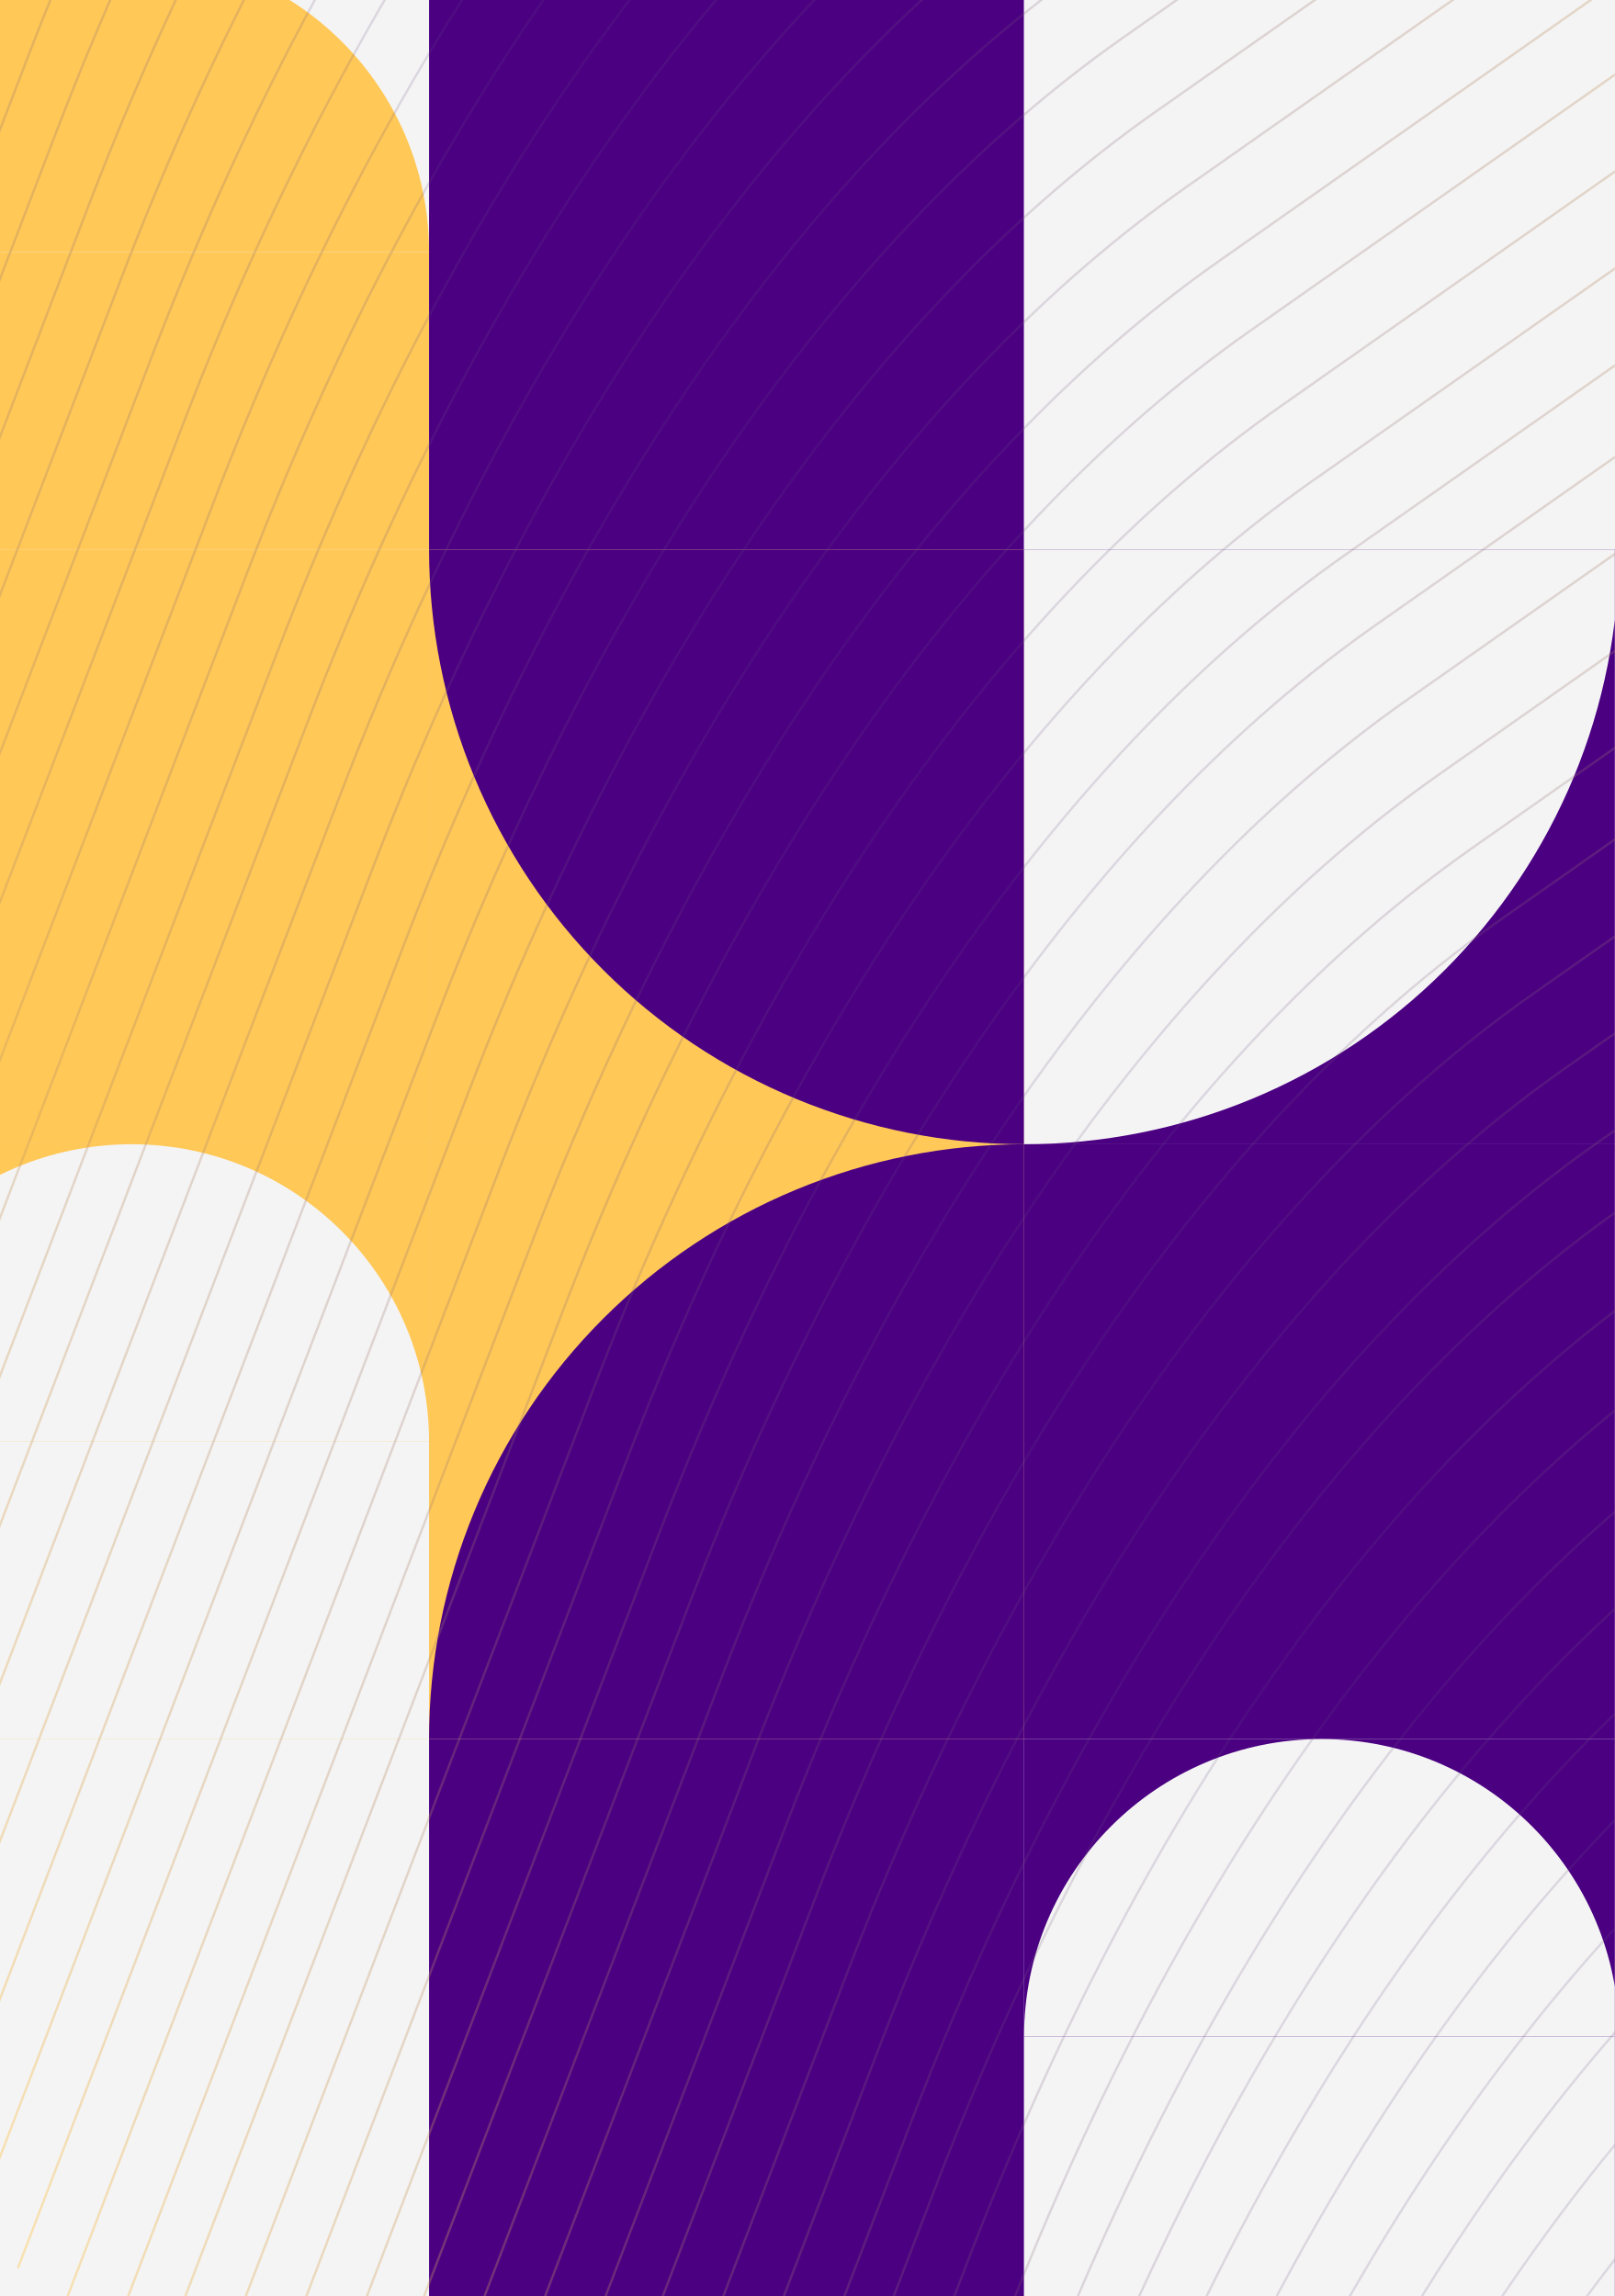
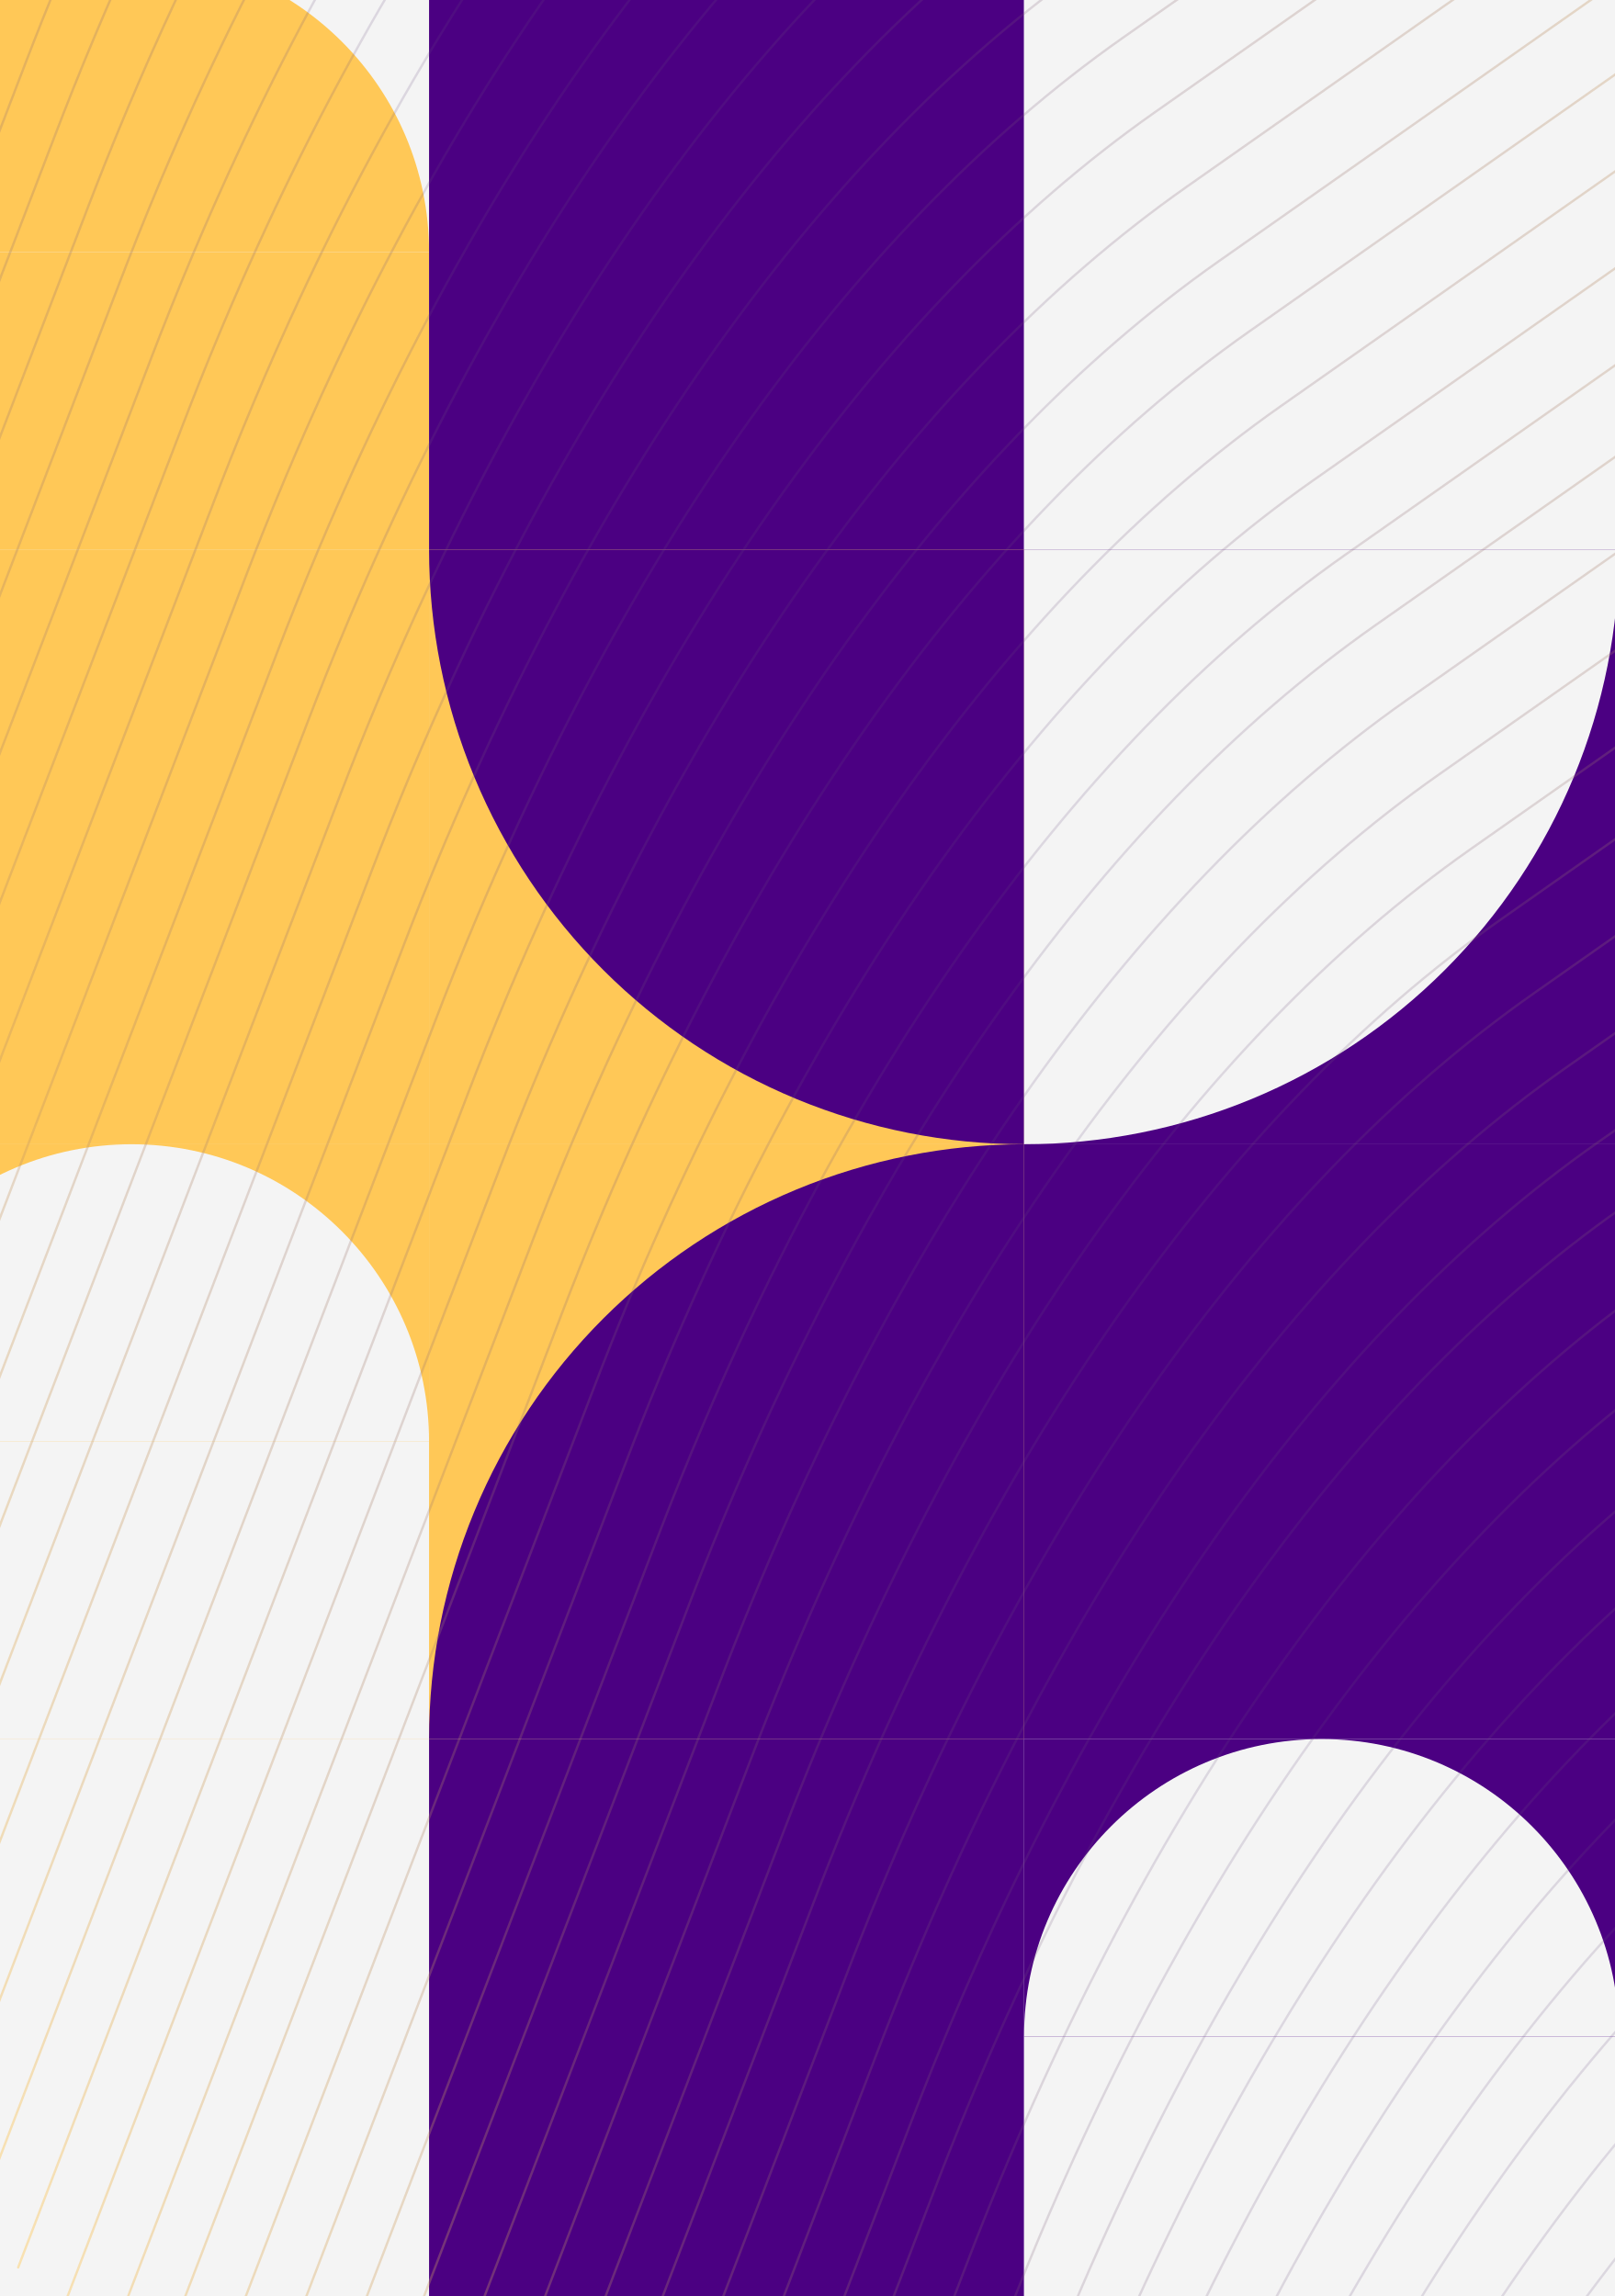
<svg xmlns="http://www.w3.org/2000/svg" width="720" height="1024" viewBox="0 0 720 1024" fill="none">
-   <g clip-path="url(#clip0_410_6756)">
+   <g clipPath="url(#clip0_410_6756)">
    <rect x="191.306" y="245.047" width="265.282" height="265.282" transform="rotate(180 191.306 245.047)" fill="#F4F4F4" />
    <rect x="191.306" y="245.047" width="265.282" height="132.641" transform="rotate(180 191.306 245.047)" fill="#FFC857" />
    <path d="M58.665 -20.235C-14.591 -20.235 -73.977 39.151 -73.977 112.406L191.306 112.406C191.306 39.151 131.92 -20.235 58.665 -20.235Z" fill="#FFC857" />
    <rect width="265.282" height="265.282" transform="matrix(-1 0 0 1 456.588 -20.235)" fill="#4B0082" />
    <rect width="265.282" height="265.282" transform="matrix(1 0 0 -1 456.588 245.047)" fill="#F4F4F4" />
    <rect x="191.306" y="510.33" width="265.282" height="265.282" transform="rotate(180 191.306 510.33)" fill="#FFC857" />
    <rect width="265.282" height="265.282" transform="matrix(-1 0 0 1 456.588 245.047)" fill="#FFC857" />
    <path d="M191.306 245.047C191.306 279.885 198.167 314.381 211.499 346.566C224.831 378.752 244.371 407.996 269.005 432.63C293.639 457.264 322.883 476.804 355.069 490.136C387.254 503.468 421.751 510.33 456.588 510.33L456.588 245.047H191.306Z" fill="#4B0082" />
    <rect width="265.282" height="265.282" transform="matrix(1 0 0 -1 456.588 510.33)" fill="#4B0082" />
    <path d="M721.87 245.047C721.87 279.885 715.008 314.381 701.677 346.566C688.345 378.752 668.805 407.996 644.171 432.63C619.537 457.264 590.293 476.804 558.107 490.136C525.922 503.468 491.425 510.33 456.588 510.33L456.588 245.047H721.87Z" fill="#F4F4F4" />
    <rect x="191.306" y="775.612" width="265.282" height="265.282" transform="rotate(180 191.306 775.612)" fill="#FFC857" />
    <rect x="191.306" y="775.612" width="265.282" height="132.641" transform="rotate(180 191.306 775.612)" fill="#F4F4F4" />
    <path d="M58.665 510.33C-14.591 510.33 -73.977 569.715 -73.977 642.971H191.306C191.306 569.715 131.92 510.33 58.665 510.33Z" fill="#F4F4F4" />
    <rect width="265.282" height="265.282" transform="matrix(-1 0 0 1 456.588 510.33)" fill="#FFC857" />
    <path d="M191.306 775.612C191.306 740.775 198.167 706.278 211.499 674.093C224.831 641.907 244.371 612.663 269.005 588.029C293.639 563.395 322.883 543.855 355.069 530.523C387.254 517.191 421.751 510.33 456.588 510.33L456.588 775.612H191.306Z" fill="#4B0082" />
    <rect width="265.282" height="265.282" transform="matrix(1 0 0 -1 456.588 775.612)" fill="#4B0082" />
    <rect x="191.306" y="1040.89" width="265.282" height="265.282" transform="rotate(180 191.306 1040.89)" fill="#F4F4F4" />
    <rect width="265.282" height="265.282" transform="matrix(-1 0 0 1 456.588 775.612)" fill="#4B0082" />
    <rect width="265.282" height="265.282" transform="matrix(1 0 0 -1 456.588 1040.89)" fill="#4B0082" />
    <rect width="265.282" height="132.641" transform="matrix(1 0 0 -1 456.588 1040.89)" fill="#F4F4F4" />
    <path d="M589.229 775.612C515.973 775.612 456.588 834.997 456.588 908.253H721.87C721.87 834.997 662.485 775.612 589.229 775.612Z" fill="#F4F4F4" />
    <path d="M-231.927 451.981L-31.23 -71.982C44.676 -270.136 151.307 -422.412 274.981 -509.271L602.146 -739.069" stroke="url(#paint0_linear_410_6756)" stroke-width="1.04" stroke-miterlimit="10" stroke-linecap="round" />
    <path d="M-217.667 485.209L-16.97 -38.754C58.936 -236.908 165.567 -389.184 289.241 -476.043L616.406 -705.842" stroke="url(#paint1_linear_410_6756)" stroke-width="1.04" stroke-miterlimit="10" stroke-linecap="round" />
    <path d="M-203.408 518.416L-2.711 -5.547C73.195 -203.701 179.826 -355.977 303.5 -442.836L630.665 -672.635" stroke="url(#paint2_linear_410_6756)" stroke-width="1.04" stroke-miterlimit="10" stroke-linecap="round" />
    <path d="M-189.149 551.648L11.549 27.685C87.455 -170.469 194.086 -322.745 317.76 -409.604L644.924 -639.402" stroke="url(#paint3_linear_410_6756)" stroke-width="1.04" stroke-miterlimit="10" stroke-linecap="round" />
    <path d="M-175.683 583.053L25.015 59.09C100.92 -139.065 207.552 -291.341 331.226 -378.199L658.374 -608.035" stroke="url(#paint4_linear_410_6756)" stroke-width="1.04" stroke-miterlimit="10" stroke-linecap="round" />
    <path d="M-161.423 616.241L39.274 92.278C115.18 -105.876 221.811 -258.152 345.485 -345.011L672.634 -574.846" stroke="url(#paint5_linear_410_6756)" stroke-width="1.04" stroke-miterlimit="10" stroke-linecap="round" />
    <path d="M-147.164 649.482L53.533 125.519C129.439 -72.635 236.07 -224.911 359.744 -311.77L686.893 -541.605" stroke="url(#paint6_linear_410_6756)" stroke-width="1.04" stroke-miterlimit="10" stroke-linecap="round" />
    <path d="M-132.905 682.691L67.793 158.728C143.699 -39.426 250.33 -191.702 374.004 -278.561L701.153 -508.396" stroke="url(#paint7_linear_410_6756)" stroke-width="1.04" stroke-miterlimit="10" stroke-linecap="round" />
    <path d="M-119.438 714.077L81.26 190.114C157.166 -8.04 263.797 -160.316 387.471 -247.175L714.62 -477.01" stroke="url(#paint8_linear_410_6756)" stroke-width="1.04" stroke-miterlimit="10" stroke-linecap="round" />
    <path d="M-105.18 747.276L95.517 223.313C171.423 25.159 278.055 -127.117 401.729 -213.976L728.877 -443.811" stroke="url(#paint9_linear_410_6756)" stroke-width="1.04" stroke-miterlimit="10" stroke-linecap="round" />
    <path d="M-90.92 780.507L109.777 256.544C185.683 58.39 292.314 -93.886 415.988 -180.745L743.137 -410.58" stroke="url(#paint10_linear_410_6756)" stroke-width="1.04" stroke-miterlimit="10" stroke-linecap="round" />
    <path d="M-76.662 813.736L124.035 289.773C199.941 91.619 306.572 -60.657 430.246 -147.516L757.395 -377.351" stroke="url(#paint11_linear_410_6756)" stroke-width="1.04" stroke-miterlimit="10" stroke-linecap="round" />
    <path d="M-63.194 845.088L137.504 321.125C213.41 122.971 320.041 -29.305 443.715 -116.164L770.864 -345.999" stroke="url(#paint12_linear_410_6756)" stroke-width="1.04" stroke-miterlimit="10" stroke-linecap="round" />
    <path d="M-48.936 878.325L151.762 354.362C227.668 156.208 334.299 3.932 457.973 -82.927L785.122 -312.763" stroke="url(#paint13_linear_410_6756)" stroke-width="1.04" stroke-miterlimit="10" stroke-linecap="round" />
    <path d="M-34.676 911.56L166.021 387.597C241.927 189.443 348.558 37.167 472.232 -49.692L799.381 -279.527" stroke="url(#paint14_linear_410_6756)" stroke-width="1.04" stroke-miterlimit="10" stroke-linecap="round" />
    <path d="M-20.416 944.782L180.281 420.819C256.187 222.664 362.818 70.388 486.492 -16.47L813.657 -246.269" stroke="url(#paint15_linear_410_6756)" stroke-width="1.04" stroke-miterlimit="10" stroke-linecap="round" />
    <path d="M-6.157 978.026L194.54 454.063C270.446 255.909 377.077 103.633 500.751 16.774L827.916 -213.025" stroke="url(#paint16_linear_410_6756)" stroke-width="1.04" stroke-miterlimit="10" stroke-linecap="round" />
    <path d="M8.102 1011.25L208.8 487.291C284.706 289.137 391.337 136.861 515.011 50.002L842.175 -179.797" stroke="url(#paint17_linear_410_6756)" stroke-width="1.04" stroke-miterlimit="10" stroke-linecap="round" />
    <path d="M22.361 1044.44L223.058 520.477C298.964 322.323 405.596 170.047 529.27 83.188L856.434 -146.61" stroke="url(#paint18_linear_410_6756)" stroke-width="1.04" stroke-miterlimit="10" stroke-linecap="round" />
    <path d="M36.62 1077.67L237.317 553.708C313.223 355.554 419.854 203.278 543.528 116.419L870.693 -113.379" stroke="url(#paint19_linear_410_6756)" stroke-width="1.04" stroke-miterlimit="10" stroke-linecap="round" />
    <path d="M50.087 1109.07L250.784 585.111C326.69 386.957 433.321 234.681 556.995 147.822L884.16 -81.976" stroke="url(#paint20_linear_410_6756)" stroke-width="1.04" stroke-miterlimit="10" stroke-linecap="round" />
    <path d="M64.346 1142.26L265.044 618.293C340.95 420.139 447.581 267.863 571.255 181.004L898.42 -48.794" stroke="url(#paint21_linear_410_6756)" stroke-width="1.04" stroke-miterlimit="10" stroke-linecap="round" />
    <path d="M78.603 1175.49L279.301 651.53C355.207 453.376 461.838 301.1 585.512 214.241L912.676 -15.557" stroke="url(#paint22_linear_410_6756)" stroke-width="1.04" stroke-miterlimit="10" stroke-linecap="round" />
    <path d="M92.864 1208.71L293.561 684.748C369.467 486.594 476.098 334.318 599.772 247.459L926.937 17.66" stroke="url(#paint23_linear_410_6756)" stroke-width="1.04" stroke-miterlimit="10" stroke-linecap="round" />
    <path d="M106.332 1240.12L307.029 716.156C382.935 518.001 489.566 365.725 613.24 278.867L940.405 49.068" stroke="url(#paint24_linear_410_6756)" stroke-width="1.04" stroke-miterlimit="10" stroke-linecap="round" />
    <path d="M120.59 1273.29L321.287 749.323C397.193 551.169 503.824 398.893 627.498 312.034L954.663 82.236" stroke="url(#paint25_linear_410_6756)" stroke-width="1.04" stroke-miterlimit="10" stroke-linecap="round" />
    <path d="M134.849 1306.54L335.547 782.574C411.453 584.42 518.084 432.144 641.758 345.285L968.923 115.487" stroke="url(#paint26_linear_410_6756)" stroke-width="1.04" stroke-miterlimit="10" stroke-linecap="round" />
    <path d="M149.107 1339.73L349.805 815.769C425.711 617.615 532.342 465.339 656.016 378.48L983.18 148.682" stroke="url(#paint27_linear_410_6756)" stroke-width="1.04" stroke-miterlimit="10" stroke-linecap="round" />
    <path d="M162.575 1371.11L363.272 847.151C439.178 648.996 545.809 496.72 669.483 409.861L996.648 180.063" stroke="url(#paint28_linear_410_6756)" stroke-width="1.04" stroke-miterlimit="10" stroke-linecap="round" />
    <path d="M176.835 1404.36L377.532 880.396C453.438 682.242 560.069 529.966 683.743 443.107L1010.91 213.308" stroke="url(#paint29_linear_410_6756)" stroke-width="1.04" stroke-miterlimit="10" stroke-linecap="round" />
    <path d="M191.093 1437.58L391.791 913.615C467.697 715.461 574.328 563.185 698.002 476.326L1025.17 246.527" stroke="url(#paint30_linear_410_6756)" stroke-width="1.04" stroke-miterlimit="10" stroke-linecap="round" />
    <path d="M205.351 1470.87L406.049 946.903C481.955 748.749 588.586 596.473 712.26 509.614L1039.42 279.815" stroke="url(#paint31_linear_410_6756)" stroke-width="1.04" stroke-miterlimit="10" stroke-linecap="round" />
    <path d="M216.223 1499.93L416.921 975.966C492.827 777.812 599.458 625.536 723.132 538.677L1050.3 308.878" stroke="url(#paint32_linear_410_6756)" stroke-width="1.04" stroke-miterlimit="10" stroke-linecap="round" />
    <path d="M230.483 1533.22L431.181 1009.26C507.086 811.102 613.718 658.826 737.392 571.967L1064.56 342.169" stroke="url(#paint33_linear_410_6756)" stroke-width="1.04" stroke-miterlimit="10" stroke-linecap="round" />
    <path d="M244.741 1566.4L445.438 1042.44C521.344 844.282 627.975 692.006 751.649 605.147L1078.81 375.349" stroke="url(#paint34_linear_410_6756)" stroke-width="1.04" stroke-miterlimit="10" stroke-linecap="round" />
    <path d="M259.001 1599.62L459.698 1075.66C535.604 877.504 642.235 725.228 765.909 638.369L1093.07 408.571" stroke="url(#paint35_linear_410_6756)" stroke-width="1.04" stroke-miterlimit="10" stroke-linecap="round" />
    <path d="M272.468 1630.98L473.165 1107.01C549.071 908.859 655.702 756.583 779.376 669.725L1106.54 439.926" stroke="url(#paint36_linear_410_6756)" stroke-width="1.04" stroke-miterlimit="10" stroke-linecap="round" />
    <path d="M286.726 1664.22L487.424 1140.26C563.33 942.103 669.961 789.827 793.635 702.969L1120.8 473.17" stroke="url(#paint37_linear_410_6756)" stroke-width="1.04" stroke-miterlimit="10" stroke-linecap="round" />
    <path d="M300.985 1697.45L501.682 1173.48C577.588 975.329 684.22 823.053 807.894 736.194L1135.06 506.396" stroke="url(#paint38_linear_410_6756)" stroke-width="1.04" stroke-miterlimit="10" stroke-linecap="round" />
    <path d="M315.244 1730.67L515.941 1206.71C591.847 1008.55 698.478 856.276 822.152 769.417L1149.32 539.618" stroke="url(#paint39_linear_410_6756)" stroke-width="1.04" stroke-miterlimit="10" stroke-linecap="round" />
    <path d="M328.712 1762L529.409 1238.04C605.315 1039.88 711.946 887.607 835.62 800.749L1162.78 570.95" stroke="url(#paint40_linear_410_6756)" stroke-width="1.04" stroke-miterlimit="10" stroke-linecap="round" />
    <path d="M342.97 1795.27L543.668 1271.3C619.574 1073.15 726.205 920.873 849.879 834.014L1177.04 604.216" stroke="url(#paint41_linear_410_6756)" stroke-width="1.04" stroke-miterlimit="10" stroke-linecap="round" />
    <path d="M357.23 1828.49L557.928 1304.53C633.834 1106.37 740.465 954.095 864.139 867.236L1191.3 637.438" stroke="url(#paint42_linear_410_6756)" stroke-width="1.04" stroke-miterlimit="10" stroke-linecap="round" />
    <path d="M371.488 1861.68L572.185 1337.72C648.091 1139.56 754.723 987.287 878.396 900.428L1205.56 670.63" stroke="url(#paint43_linear_410_6756)" stroke-width="1.04" stroke-miterlimit="10" stroke-linecap="round" />
  </g>
  <defs>
    <linearGradient id="paint0_linear_410_6756" x1="104.029" y1="-332.456" x2="247.208" y2="-232.195" gradientUnits="userSpaceOnUse">
      <stop stop-color="#64497D" stop-opacity="0.17" />
      <stop offset="1" stop-color="#FFC857" stop-opacity="0.43" />
    </linearGradient>
    <linearGradient id="paint1_linear_410_6756" x1="118.288" y1="-299.228" x2="261.468" y2="-198.967" gradientUnits="userSpaceOnUse">
      <stop stop-color="#64497D" stop-opacity="0.17" />
      <stop offset="1" stop-color="#FFC857" stop-opacity="0.43" />
    </linearGradient>
    <linearGradient id="paint2_linear_410_6756" x1="132.547" y1="-266.021" x2="275.727" y2="-165.76" gradientUnits="userSpaceOnUse">
      <stop stop-color="#64497D" stop-opacity="0.17" />
      <stop offset="1" stop-color="#FFC857" stop-opacity="0.43" />
    </linearGradient>
    <linearGradient id="paint3_linear_410_6756" x1="146.807" y1="-232.789" x2="289.986" y2="-132.528" gradientUnits="userSpaceOnUse">
      <stop stop-color="#64497D" stop-opacity="0.17" />
      <stop offset="1" stop-color="#FFC857" stop-opacity="0.43" />
    </linearGradient>
    <linearGradient id="paint4_linear_410_6756" x1="160.273" y1="-201.385" x2="303.424" y2="-101.143" gradientUnits="userSpaceOnUse">
      <stop stop-color="#64497D" stop-opacity="0.17" />
      <stop offset="1" stop-color="#FFC857" stop-opacity="0.43" />
    </linearGradient>
    <linearGradient id="paint5_linear_410_6756" x1="174.533" y1="-168.196" x2="317.684" y2="-67.955" gradientUnits="userSpaceOnUse">
      <stop stop-color="#64497D" stop-opacity="0.17" />
      <stop offset="1" stop-color="#FFC857" stop-opacity="0.43" />
    </linearGradient>
    <linearGradient id="paint6_linear_410_6756" x1="188.791" y1="-134.955" x2="331.943" y2="-34.714" gradientUnits="userSpaceOnUse">
      <stop stop-color="#64497D" stop-opacity="0.17" />
      <stop offset="1" stop-color="#FFC857" stop-opacity="0.43" />
    </linearGradient>
    <linearGradient id="paint7_linear_410_6756" x1="203.051" y1="-101.746" x2="346.203" y2="-1.504" gradientUnits="userSpaceOnUse">
      <stop stop-color="#64497D" stop-opacity="0.17" />
      <stop offset="1" stop-color="#FFC857" stop-opacity="0.43" />
    </linearGradient>
    <linearGradient id="paint8_linear_410_6756" x1="216.518" y1="-70.36" x2="359.669" y2="29.881" gradientUnits="userSpaceOnUse">
      <stop stop-color="#64497D" stop-opacity="0.17" />
      <stop offset="1" stop-color="#FFC857" stop-opacity="0.43" />
    </linearGradient>
    <linearGradient id="paint9_linear_410_6756" x1="230.776" y1="-37.161" x2="373.927" y2="63.081" gradientUnits="userSpaceOnUse">
      <stop stop-color="#64497D" stop-opacity="0.17" />
      <stop offset="1" stop-color="#FFC857" stop-opacity="0.43" />
    </linearGradient>
    <linearGradient id="paint10_linear_410_6756" x1="245.036" y1="-3.93" x2="388.187" y2="96.312" gradientUnits="userSpaceOnUse">
      <stop stop-color="#64497D" stop-opacity="0.17" />
      <stop offset="1" stop-color="#FFC857" stop-opacity="0.43" />
    </linearGradient>
    <linearGradient id="paint11_linear_410_6756" x1="259.293" y1="29.299" x2="402.445" y2="129.541" gradientUnits="userSpaceOnUse">
      <stop stop-color="#64497D" stop-opacity="0.17" />
      <stop offset="1" stop-color="#FFC857" stop-opacity="0.43" />
    </linearGradient>
    <linearGradient id="paint12_linear_410_6756" x1="272.762" y1="60.651" x2="415.914" y2="160.892" gradientUnits="userSpaceOnUse">
      <stop stop-color="#64497D" stop-opacity="0.17" />
      <stop offset="1" stop-color="#FFC857" stop-opacity="0.43" />
    </linearGradient>
    <linearGradient id="paint13_linear_410_6756" x1="287.02" y1="93.888" x2="430.171" y2="194.129" gradientUnits="userSpaceOnUse">
      <stop stop-color="#64497D" stop-opacity="0.17" />
      <stop offset="1" stop-color="#FFC857" stop-opacity="0.43" />
    </linearGradient>
    <linearGradient id="paint14_linear_410_6756" x1="301.28" y1="127.123" x2="444.431" y2="227.365" gradientUnits="userSpaceOnUse">
      <stop stop-color="#64497D" stop-opacity="0.17" />
      <stop offset="1" stop-color="#FFC857" stop-opacity="0.43" />
    </linearGradient>
    <linearGradient id="paint15_linear_410_6756" x1="315.539" y1="160.344" x2="458.719" y2="260.606" gradientUnits="userSpaceOnUse">
      <stop stop-color="#64497D" stop-opacity="0.17" />
      <stop offset="1" stop-color="#FFC857" stop-opacity="0.43" />
    </linearGradient>
    <linearGradient id="paint16_linear_410_6756" x1="329.798" y1="193.589" x2="472.978" y2="293.85" gradientUnits="userSpaceOnUse">
      <stop stop-color="#64497D" stop-opacity="0.17" />
      <stop offset="1" stop-color="#FFC857" stop-opacity="0.43" />
    </linearGradient>
    <linearGradient id="paint17_linear_410_6756" x1="344.058" y1="226.817" x2="487.237" y2="327.078" gradientUnits="userSpaceOnUse">
      <stop stop-color="#64497D" stop-opacity="0.17" />
      <stop offset="1" stop-color="#FFC857" stop-opacity="0.43" />
    </linearGradient>
    <linearGradient id="paint18_linear_410_6756" x1="358.317" y1="260.003" x2="501.496" y2="360.264" gradientUnits="userSpaceOnUse">
      <stop stop-color="#64497D" stop-opacity="0.17" />
      <stop offset="1" stop-color="#FFC857" stop-opacity="0.43" />
    </linearGradient>
    <linearGradient id="paint19_linear_410_6756" x1="372.576" y1="293.234" x2="515.755" y2="393.495" gradientUnits="userSpaceOnUse">
      <stop stop-color="#64497D" stop-opacity="0.17" />
      <stop offset="1" stop-color="#FFC857" stop-opacity="0.43" />
    </linearGradient>
    <linearGradient id="paint20_linear_410_6756" x1="386.042" y1="324.637" x2="529.222" y2="424.898" gradientUnits="userSpaceOnUse">
      <stop stop-color="#64497D" stop-opacity="0.17" />
      <stop offset="1" stop-color="#FFC857" stop-opacity="0.43" />
    </linearGradient>
    <linearGradient id="paint21_linear_410_6756" x1="400.302" y1="357.819" x2="543.482" y2="458.08" gradientUnits="userSpaceOnUse">
      <stop stop-color="#64497D" stop-opacity="0.17" />
      <stop offset="1" stop-color="#FFC857" stop-opacity="0.43" />
    </linearGradient>
    <linearGradient id="paint22_linear_410_6756" x1="414.559" y1="391.056" x2="557.738" y2="491.317" gradientUnits="userSpaceOnUse">
      <stop stop-color="#64497D" stop-opacity="0.17" />
      <stop offset="1" stop-color="#FFC857" stop-opacity="0.43" />
    </linearGradient>
    <linearGradient id="paint23_linear_410_6756" x1="428.82" y1="424.274" x2="571.999" y2="524.535" gradientUnits="userSpaceOnUse">
      <stop stop-color="#64497D" stop-opacity="0.17" />
      <stop offset="1" stop-color="#FFC857" stop-opacity="0.43" />
    </linearGradient>
    <linearGradient id="paint24_linear_410_6756" x1="442.287" y1="455.681" x2="585.467" y2="555.943" gradientUnits="userSpaceOnUse">
      <stop stop-color="#64497D" stop-opacity="0.17" />
      <stop offset="1" stop-color="#FFC857" stop-opacity="0.43" />
    </linearGradient>
    <linearGradient id="paint25_linear_410_6756" x1="456.545" y1="488.849" x2="599.725" y2="589.11" gradientUnits="userSpaceOnUse">
      <stop stop-color="#64497D" stop-opacity="0.17" />
      <stop offset="1" stop-color="#FFC857" stop-opacity="0.43" />
    </linearGradient>
    <linearGradient id="paint26_linear_410_6756" x1="470.805" y1="522.1" x2="613.984" y2="622.361" gradientUnits="userSpaceOnUse">
      <stop stop-color="#64497D" stop-opacity="0.17" />
      <stop offset="1" stop-color="#FFC857" stop-opacity="0.43" />
    </linearGradient>
    <linearGradient id="paint27_linear_410_6756" x1="485.063" y1="555.295" x2="628.242" y2="655.556" gradientUnits="userSpaceOnUse">
      <stop stop-color="#64497D" stop-opacity="0.17" />
      <stop offset="1" stop-color="#FFC857" stop-opacity="0.43" />
    </linearGradient>
    <linearGradient id="paint28_linear_410_6756" x1="498.531" y1="586.676" x2="641.71" y2="686.937" gradientUnits="userSpaceOnUse">
      <stop stop-color="#64497D" stop-opacity="0.17" />
      <stop offset="1" stop-color="#FFC857" stop-opacity="0.43" />
    </linearGradient>
    <linearGradient id="paint29_linear_410_6756" x1="512.79" y1="619.922" x2="655.97" y2="720.183" gradientUnits="userSpaceOnUse">
      <stop stop-color="#64497D" stop-opacity="0.17" />
      <stop offset="1" stop-color="#FFC857" stop-opacity="0.43" />
    </linearGradient>
    <linearGradient id="paint30_linear_410_6756" x1="527.049" y1="653.141" x2="670.229" y2="753.402" gradientUnits="userSpaceOnUse">
      <stop stop-color="#64497D" stop-opacity="0.17" />
      <stop offset="1" stop-color="#FFC857" stop-opacity="0.43" />
    </linearGradient>
    <linearGradient id="paint31_linear_410_6756" x1="541.307" y1="686.429" x2="684.486" y2="786.69" gradientUnits="userSpaceOnUse">
      <stop stop-color="#64497D" stop-opacity="0.17" />
      <stop offset="1" stop-color="#FFC857" stop-opacity="0.43" />
    </linearGradient>
    <linearGradient id="paint32_linear_410_6756" x1="552.179" y1="715.492" x2="695.358" y2="815.753" gradientUnits="userSpaceOnUse">
      <stop stop-color="#64497D" stop-opacity="0.17" />
      <stop offset="1" stop-color="#FFC857" stop-opacity="0.43" />
    </linearGradient>
    <linearGradient id="paint33_linear_410_6756" x1="566.439" y1="748.782" x2="709.618" y2="849.043" gradientUnits="userSpaceOnUse">
      <stop stop-color="#64497D" stop-opacity="0.17" />
      <stop offset="1" stop-color="#FFC857" stop-opacity="0.43" />
    </linearGradient>
    <linearGradient id="paint34_linear_410_6756" x1="580.697" y1="781.962" x2="723.876" y2="882.223" gradientUnits="userSpaceOnUse">
      <stop stop-color="#64497D" stop-opacity="0.17" />
      <stop offset="1" stop-color="#FFC857" stop-opacity="0.43" />
    </linearGradient>
    <linearGradient id="paint35_linear_410_6756" x1="594.956" y1="815.184" x2="738.136" y2="915.445" gradientUnits="userSpaceOnUse">
      <stop stop-color="#64497D" stop-opacity="0.17" />
      <stop offset="1" stop-color="#FFC857" stop-opacity="0.43" />
    </linearGradient>
    <linearGradient id="paint36_linear_410_6756" x1="608.423" y1="846.539" x2="751.603" y2="946.8" gradientUnits="userSpaceOnUse">
      <stop stop-color="#64497D" stop-opacity="0.17" />
      <stop offset="1" stop-color="#FFC857" stop-opacity="0.43" />
    </linearGradient>
    <linearGradient id="paint37_linear_410_6756" x1="622.682" y1="879.783" x2="765.861" y2="980.045" gradientUnits="userSpaceOnUse">
      <stop stop-color="#64497D" stop-opacity="0.17" />
      <stop offset="1" stop-color="#FFC857" stop-opacity="0.43" />
    </linearGradient>
    <linearGradient id="paint38_linear_410_6756" x1="636.941" y1="913.009" x2="780.12" y2="1013.27" gradientUnits="userSpaceOnUse">
      <stop stop-color="#64497D" stop-opacity="0.17" />
      <stop offset="1" stop-color="#FFC857" stop-opacity="0.43" />
    </linearGradient>
    <linearGradient id="paint39_linear_410_6756" x1="651.2" y1="946.232" x2="794.379" y2="1046.49" gradientUnits="userSpaceOnUse">
      <stop stop-color="#64497D" stop-opacity="0.17" />
      <stop offset="1" stop-color="#FFC857" stop-opacity="0.43" />
    </linearGradient>
    <linearGradient id="paint40_linear_410_6756" x1="664.667" y1="977.563" x2="807.847" y2="1077.82" gradientUnits="userSpaceOnUse">
      <stop stop-color="#64497D" stop-opacity="0.17" />
      <stop offset="1" stop-color="#FFC857" stop-opacity="0.43" />
    </linearGradient>
    <linearGradient id="paint41_linear_410_6756" x1="678.926" y1="1010.83" x2="822.106" y2="1111.09" gradientUnits="userSpaceOnUse">
      <stop stop-color="#64497D" stop-opacity="0.17" />
      <stop offset="1" stop-color="#FFC857" stop-opacity="0.43" />
    </linearGradient>
    <linearGradient id="paint42_linear_410_6756" x1="693.186" y1="1044.05" x2="836.365" y2="1144.31" gradientUnits="userSpaceOnUse">
      <stop stop-color="#64497D" stop-opacity="0.17" />
      <stop offset="1" stop-color="#FFC857" stop-opacity="0.43" />
    </linearGradient>
    <linearGradient id="paint43_linear_410_6756" x1="707.444" y1="1077.24" x2="850.623" y2="1177.5" gradientUnits="userSpaceOnUse">
      <stop stop-color="#64497D" stop-opacity="0.17" />
      <stop offset="1" stop-color="#FFC857" stop-opacity="0.43" />
    </linearGradient>
    <clipPath id="clip0_410_6756">
      <rect width="720" height="1024" fill="white" />
    </clipPath>
  </defs>
</svg>
